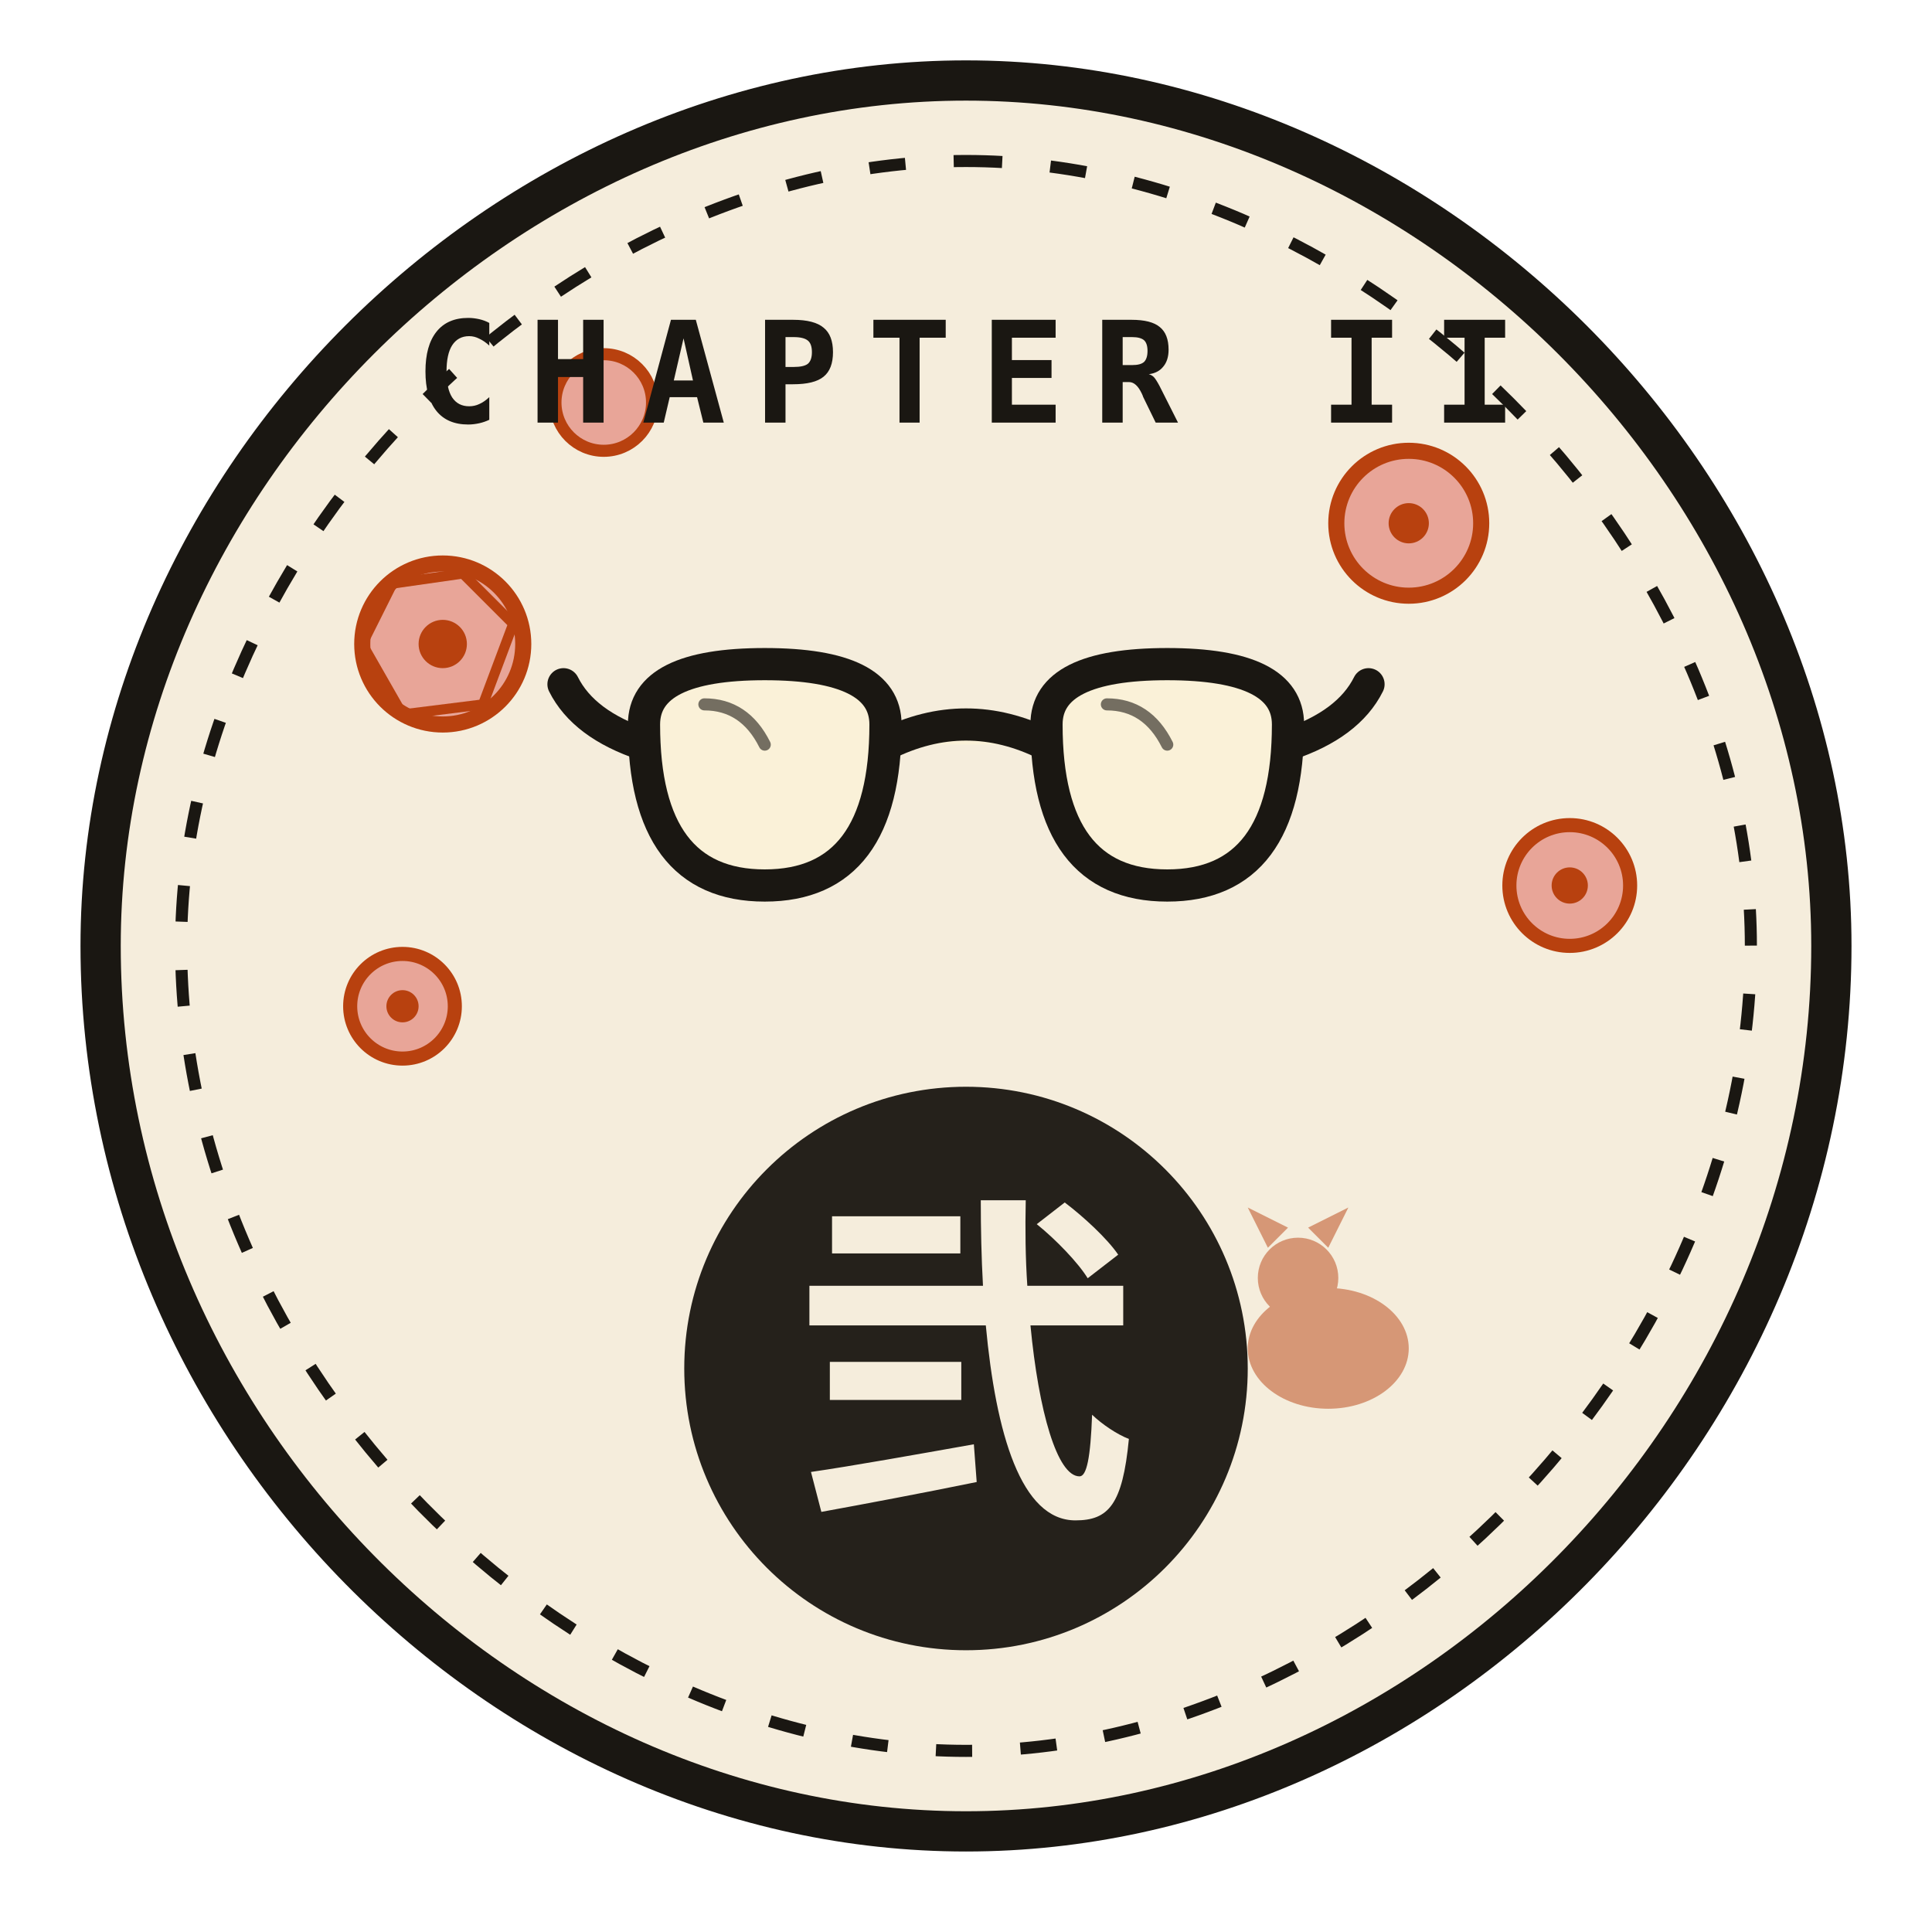
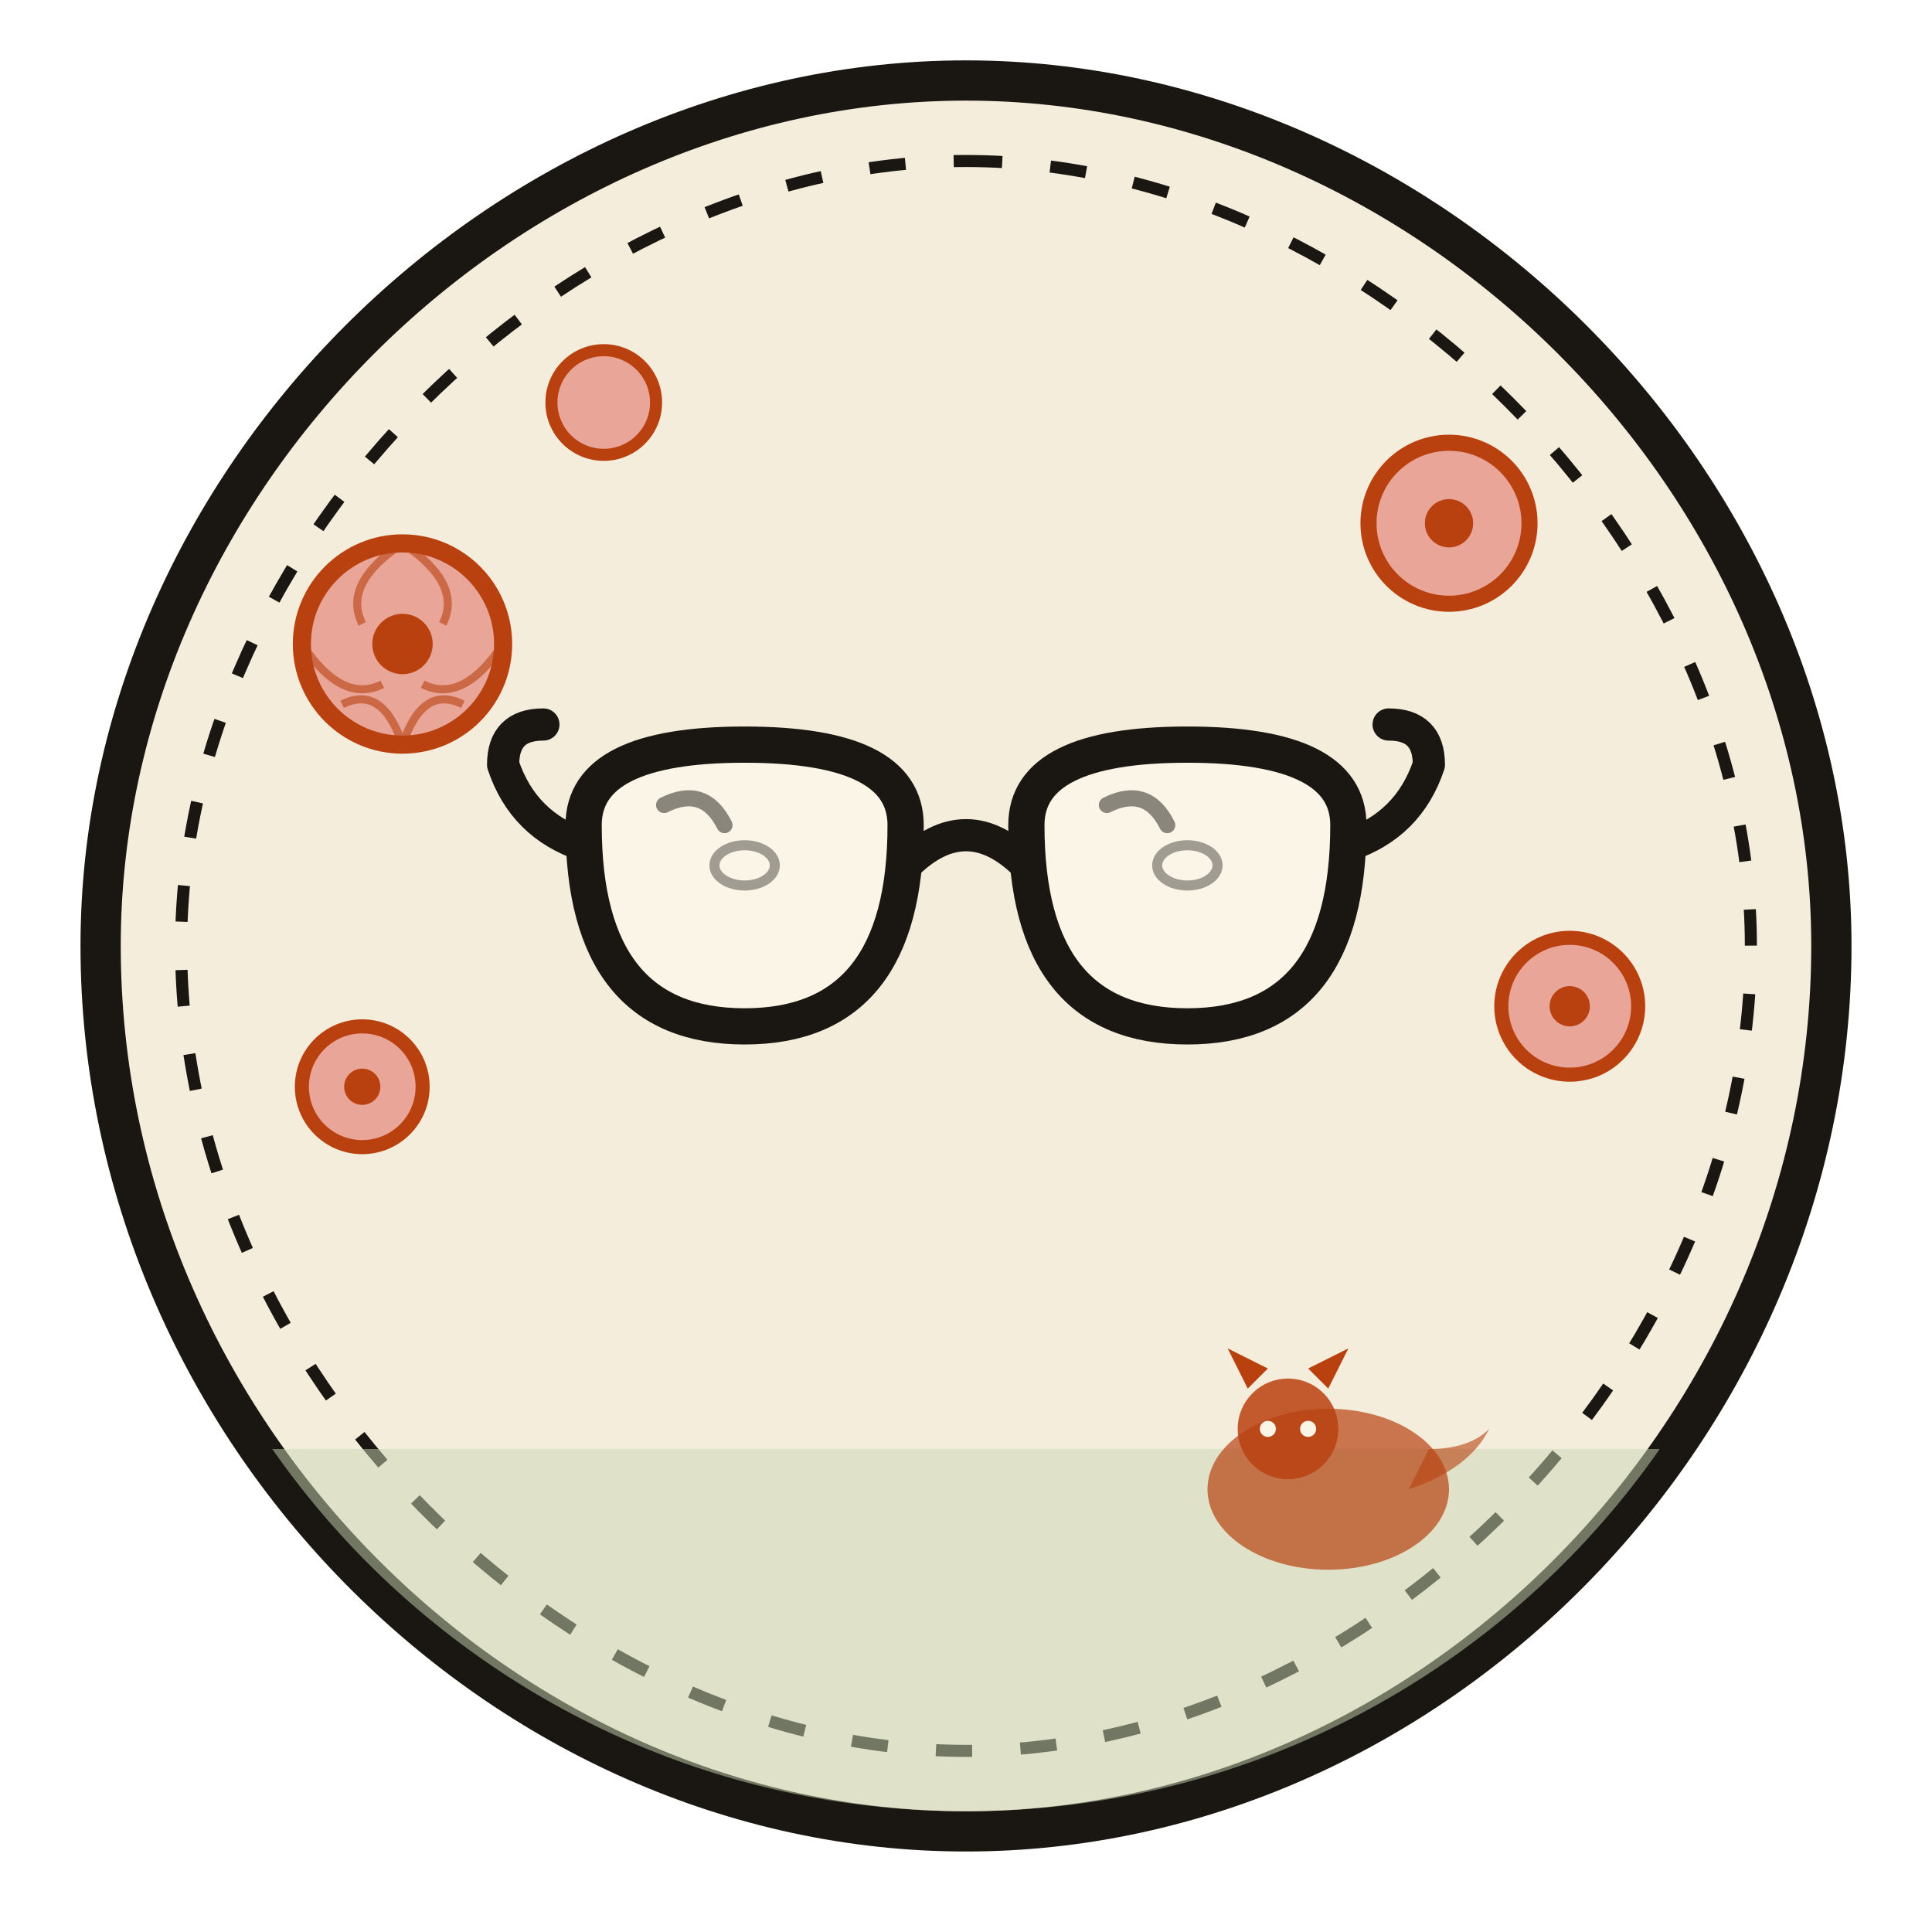
<svg xmlns="http://www.w3.org/2000/svg" viewBox="0 0 96 96" fill="none">
  <defs>
    <clipPath id="c2clip">
      <circle cx="48" cy="48" r="42" />
    </clipPath>
  </defs>
  <path d="M48 4 C71 4 91 24 91 47 C91 71 71 91 48 91 C25 91 5 71 5 47 C5 24 25 4 48 4 Z" stroke="#1a1712" stroke-width="2" fill="#f5eddc" />
  <path d="M48 8 C68 8 87 27 87 47 C87 68 68 87 48 87 C28 87 9 68 9 47 C9 27 28 8 48 8" stroke="#1a1712" stroke-width="0.6" fill="none" stroke-dasharray="1.8 2.4" />
  <g clip-path="url(#c2clip)">
+     <path d="M0 72 L96 72 L96 96 L0 96 Z" fill="#c9d8b3" opacity="0.5" />
    <g>
-       <g transform="translate(22,32)">
+       <g transform="translate(20,32)">
+         <circle r="5" fill="#e8a598" stroke="#b8410f" stroke-width="0.9" />
+         <circle r="1.5" fill="#b8410f" />
+         <path d="M0 -5 Q-3 -3 -2 -1 M0 -5 Q3 -3 2 -1 M-5 0 Q-3 3 -1 2 M5 0 Q3 3 1 2 M0 5 Q-1 2 -3 3 M0 5 Q1 2 3 3" stroke="#b8410f" stroke-width="0.4" fill="none" opacity="0.6" />
+       </g>
+       <g transform="translate(72,26)">
        <circle r="4" fill="#e8a598" stroke="#b8410f" stroke-width="0.8" />
        <circle r="1.2" fill="#b8410f" />
-         <path d="M-4 0 L-2.5 -3 L1 -3.5 L3.5 -1 L2 3 L-2 3.5 Z" fill="none" stroke="#b8410f" stroke-width="0.5" />
      </g>
-       <g transform="translate(70,26)">
-         <circle r="3.6" fill="#e8a598" stroke="#b8410f" stroke-width="0.8" />
+       <g transform="translate(78,50)">
+         <circle r="3.4" fill="#e8a598" stroke="#b8410f" stroke-width="0.7" />
        <circle r="1" fill="#b8410f" />
      </g>
-       <g transform="translate(78,44)">
+       <g transform="translate(18,54)">
        <circle r="3" fill="#e8a598" stroke="#b8410f" stroke-width="0.7" />
        <circle r="0.9" fill="#b8410f" />
      </g>
-       <g transform="translate(20,50)">
-         <circle r="2.6" fill="#e8a598" stroke="#b8410f" stroke-width="0.7" />
-         <circle r="0.8" fill="#b8410f" />
-       </g>
      <g transform="translate(30,20)">
-         <circle r="2.4" fill="#e8a598" stroke="#b8410f" stroke-width="0.6" />
+         <circle r="2.6" fill="#e8a598" stroke="#b8410f" stroke-width="0.6" />
      </g>
    </g>
-     <g transform="translate(48,38)" stroke="#1a1712" stroke-width="1.6" fill="#faf1d8" stroke-linecap="round" stroke-linejoin="round">
-       <path d="M-16 -2 Q-16 6 -10 6 Q-4 6 -4 -2 Q-4 -5 -10 -5 Q-16 -5 -16 -2 Z" />
-       <path d="M4 -2 Q4 6 10 6 Q16 6 16 -2 Q16 -5 10 -5 Q4 -5 4 -2 Z" />
-       <path d="M-4 -1 Q0 -3 4 -1" />
-       <path d="M-16 -1 Q-19 -2 -20 -4 M16 -1 Q19 -2 20 -4" />
-       <path d="M-13 -3 Q-11 -3 -10 -1" stroke-width="0.6" opacity="0.6" fill="none" />
-       <path d="M7 -3 Q9 -3 10 -1" stroke-width="0.6" opacity="0.6" fill="none" />
+     <g transform="translate(48,44)" stroke="#1a1712" stroke-linecap="round" stroke-linejoin="round">
+       <path d="M-19 -3 Q-19 7 -11 7 Q-3 7 -3 -3 Q-3 -7 -11 -7 Q-19 -7 -19 -3 Z" fill="#faf5e6" stroke-width="1.8" />
+       <path d="M3 -3 Q3 7 11 7 Q19 7 19 -3 Q19 -7 11 -7 Q3 -7 3 -3 Z" fill="#faf5e6" stroke-width="1.8" />
+       <path d="M-3 -1 Q0 -4 3 -1" stroke-width="1.6" fill="none" />
+       <path d="M-19 -2 Q-22 -3 -23 -6 Q-23 -8 -21 -8" stroke-width="1.6" fill="none" />
+       <path d="M19 -2 Q22 -3 23 -6 Q23 -8 21 -8" stroke-width="1.6" fill="none" />
+       <path d="M-15 -4 Q-13 -5 -12 -3" stroke-width="0.8" opacity="0.5" fill="none" />
+       <path d="M7 -4 Q9 -5 10 -3" stroke-width="0.8" opacity="0.5" fill="none" />
+       <ellipse cx="-11" cy="-1" rx="1.5" ry="1" fill="none" stroke-width="0.5" opacity="0.4" />
+       <ellipse cx="11" cy="-1" rx="1.5" ry="1" fill="none" stroke-width="0.5" opacity="0.4" />
    </g>
-     <g transform="translate(66,66)" fill="#b8410f" opacity="0.5">
-       <ellipse cx="0" cy="1" rx="4" ry="3" />
-       <circle cx="-1.5" cy="-2.5" r="2" />
-       <path d="M-3 -4 L-4 -6 L-2 -5 Z M0 -4 L1 -6 L-1 -5 Z" fill="#b8410f" />
+     <g transform="translate(66,74)">
+       <ellipse cx="0" cy="0" rx="6" ry="4" fill="#b8410f" opacity="0.7" />
+       <circle cx="-2" cy="-3" r="2.5" fill="#b8410f" opacity="0.85" />
+       <path d="M-4 -5 L-5 -7 L-3 -6 Z M0 -5 L1 -7 L-1 -6 Z" fill="#b8410f" />
+       <circle cx="-3" cy="-3" r="0.4" fill="#faf5e6" />
+       <circle cx="-1" cy="-3" r="0.4" fill="#faf5e6" />
+       <path d="M4 0 Q7 -1 8 -3 Q7 -2 5 -2" fill="#b8410f" opacity="0.6" />
    </g>
  </g>
-   <circle cx="48" cy="68" r="14" fill="#1a1712" opacity="0.95" />
-   <text x="48" y="74" text-anchor="middle" font-family="'Noto Serif JP','Yu Mincho',serif" font-size="17" font-weight="900" fill="#f5eddc" letter-spacing="0">弐</text>
-   <text x="48" y="21" text-anchor="middle" font-family="'JetBrains Mono',monospace" font-size="7" font-weight="800" fill="#1a1712" letter-spacing="1.4">CHAPTER II</text>
</svg>
